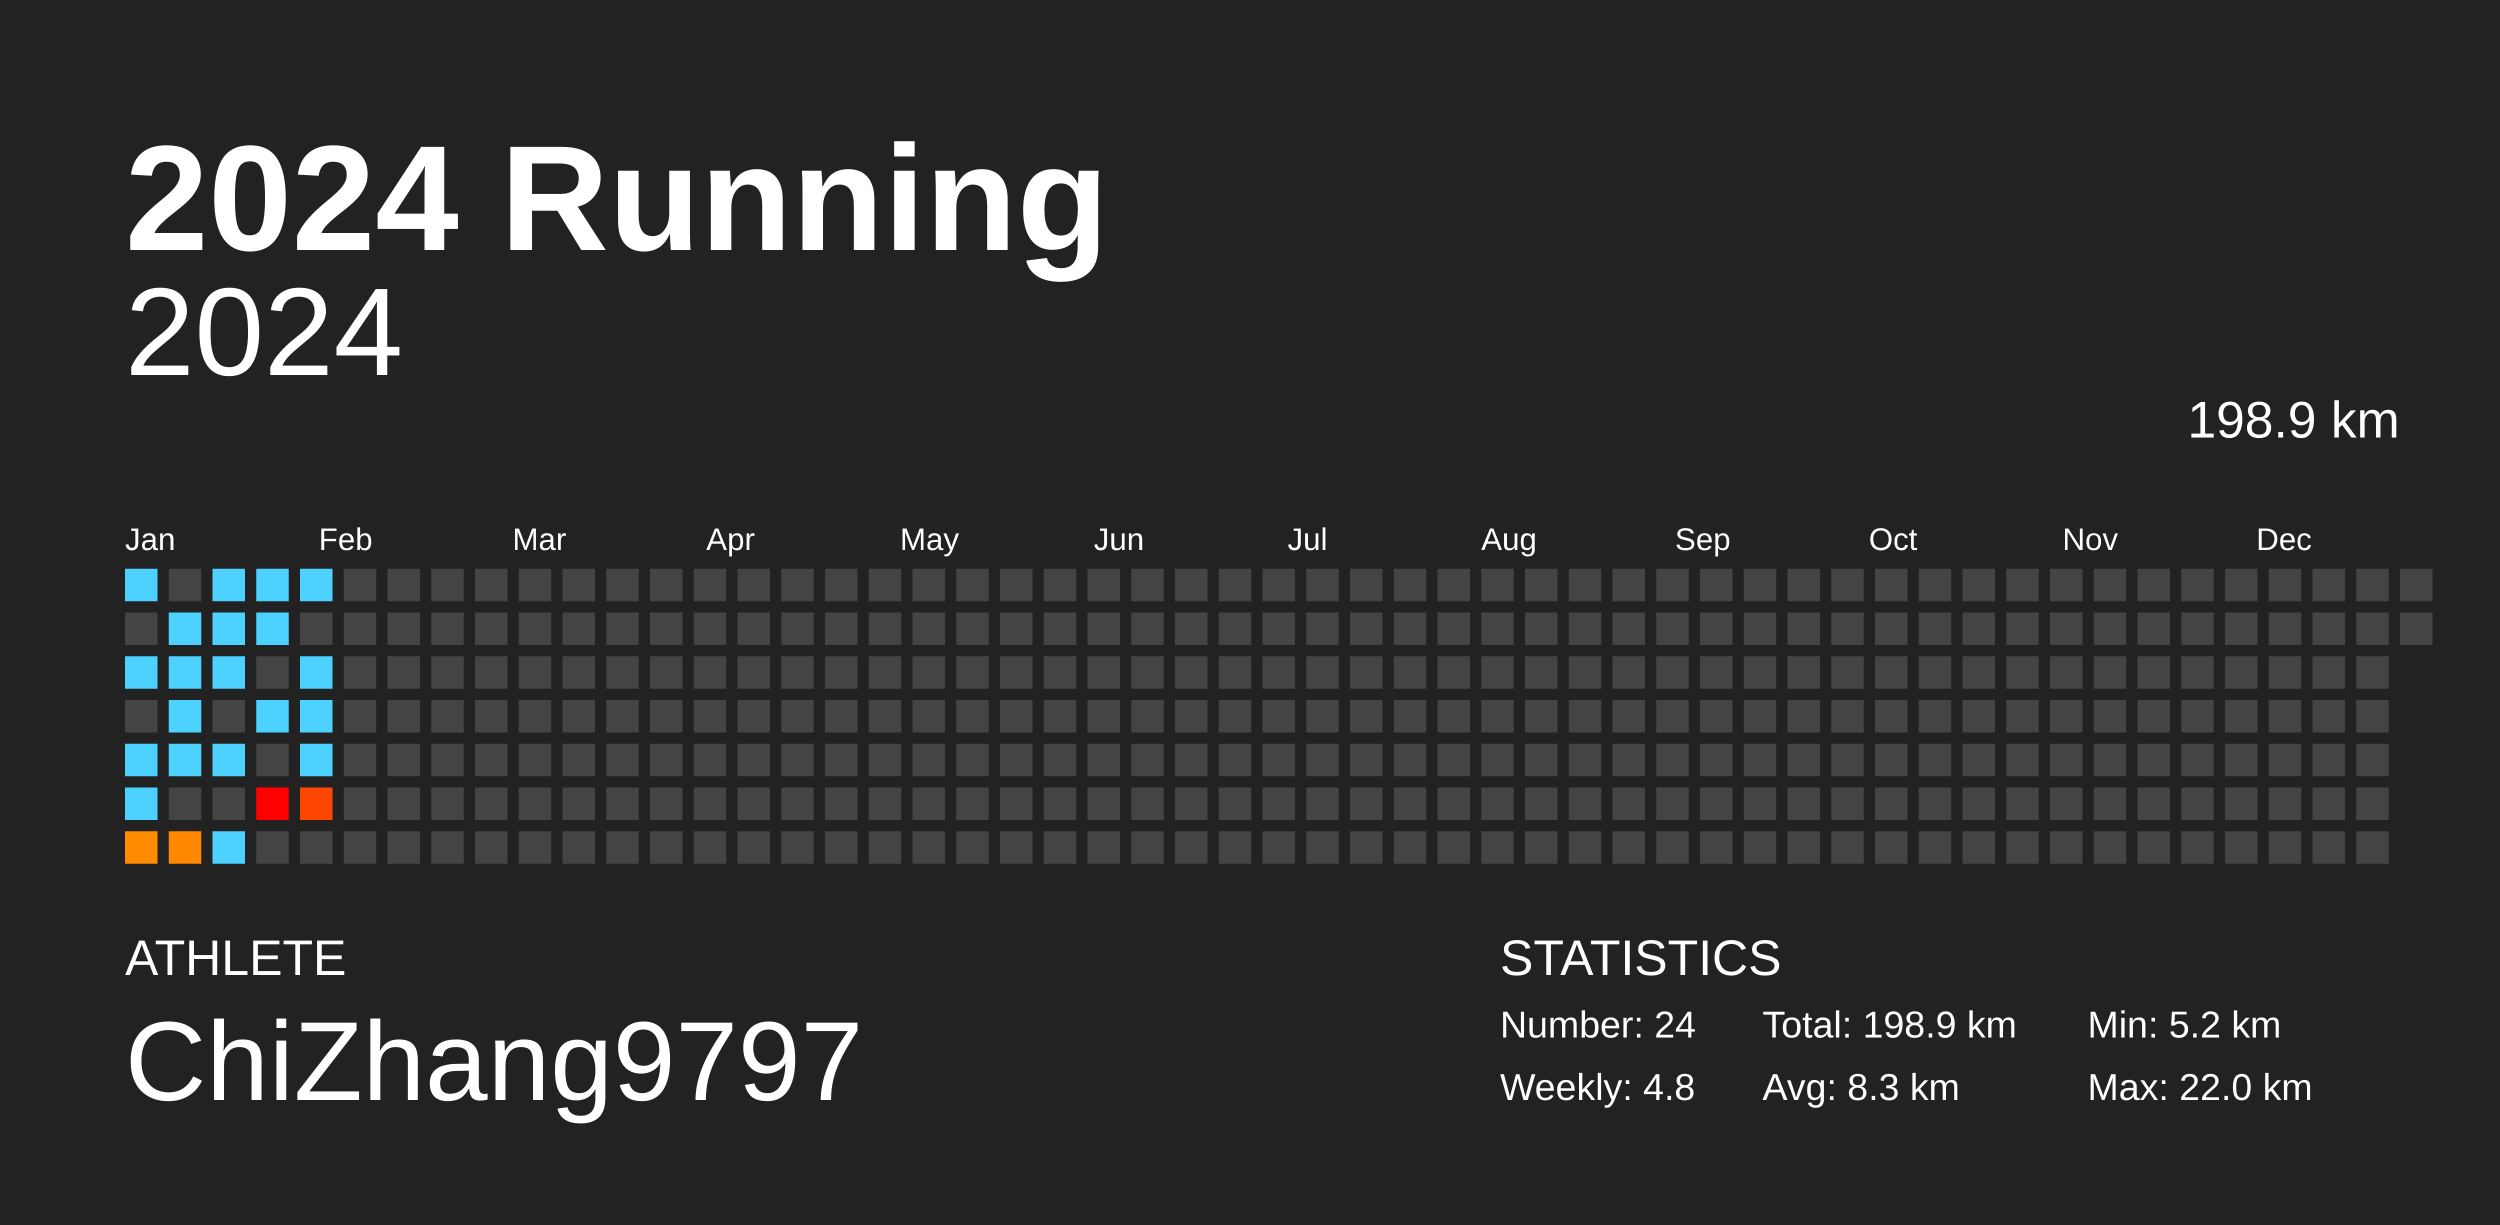
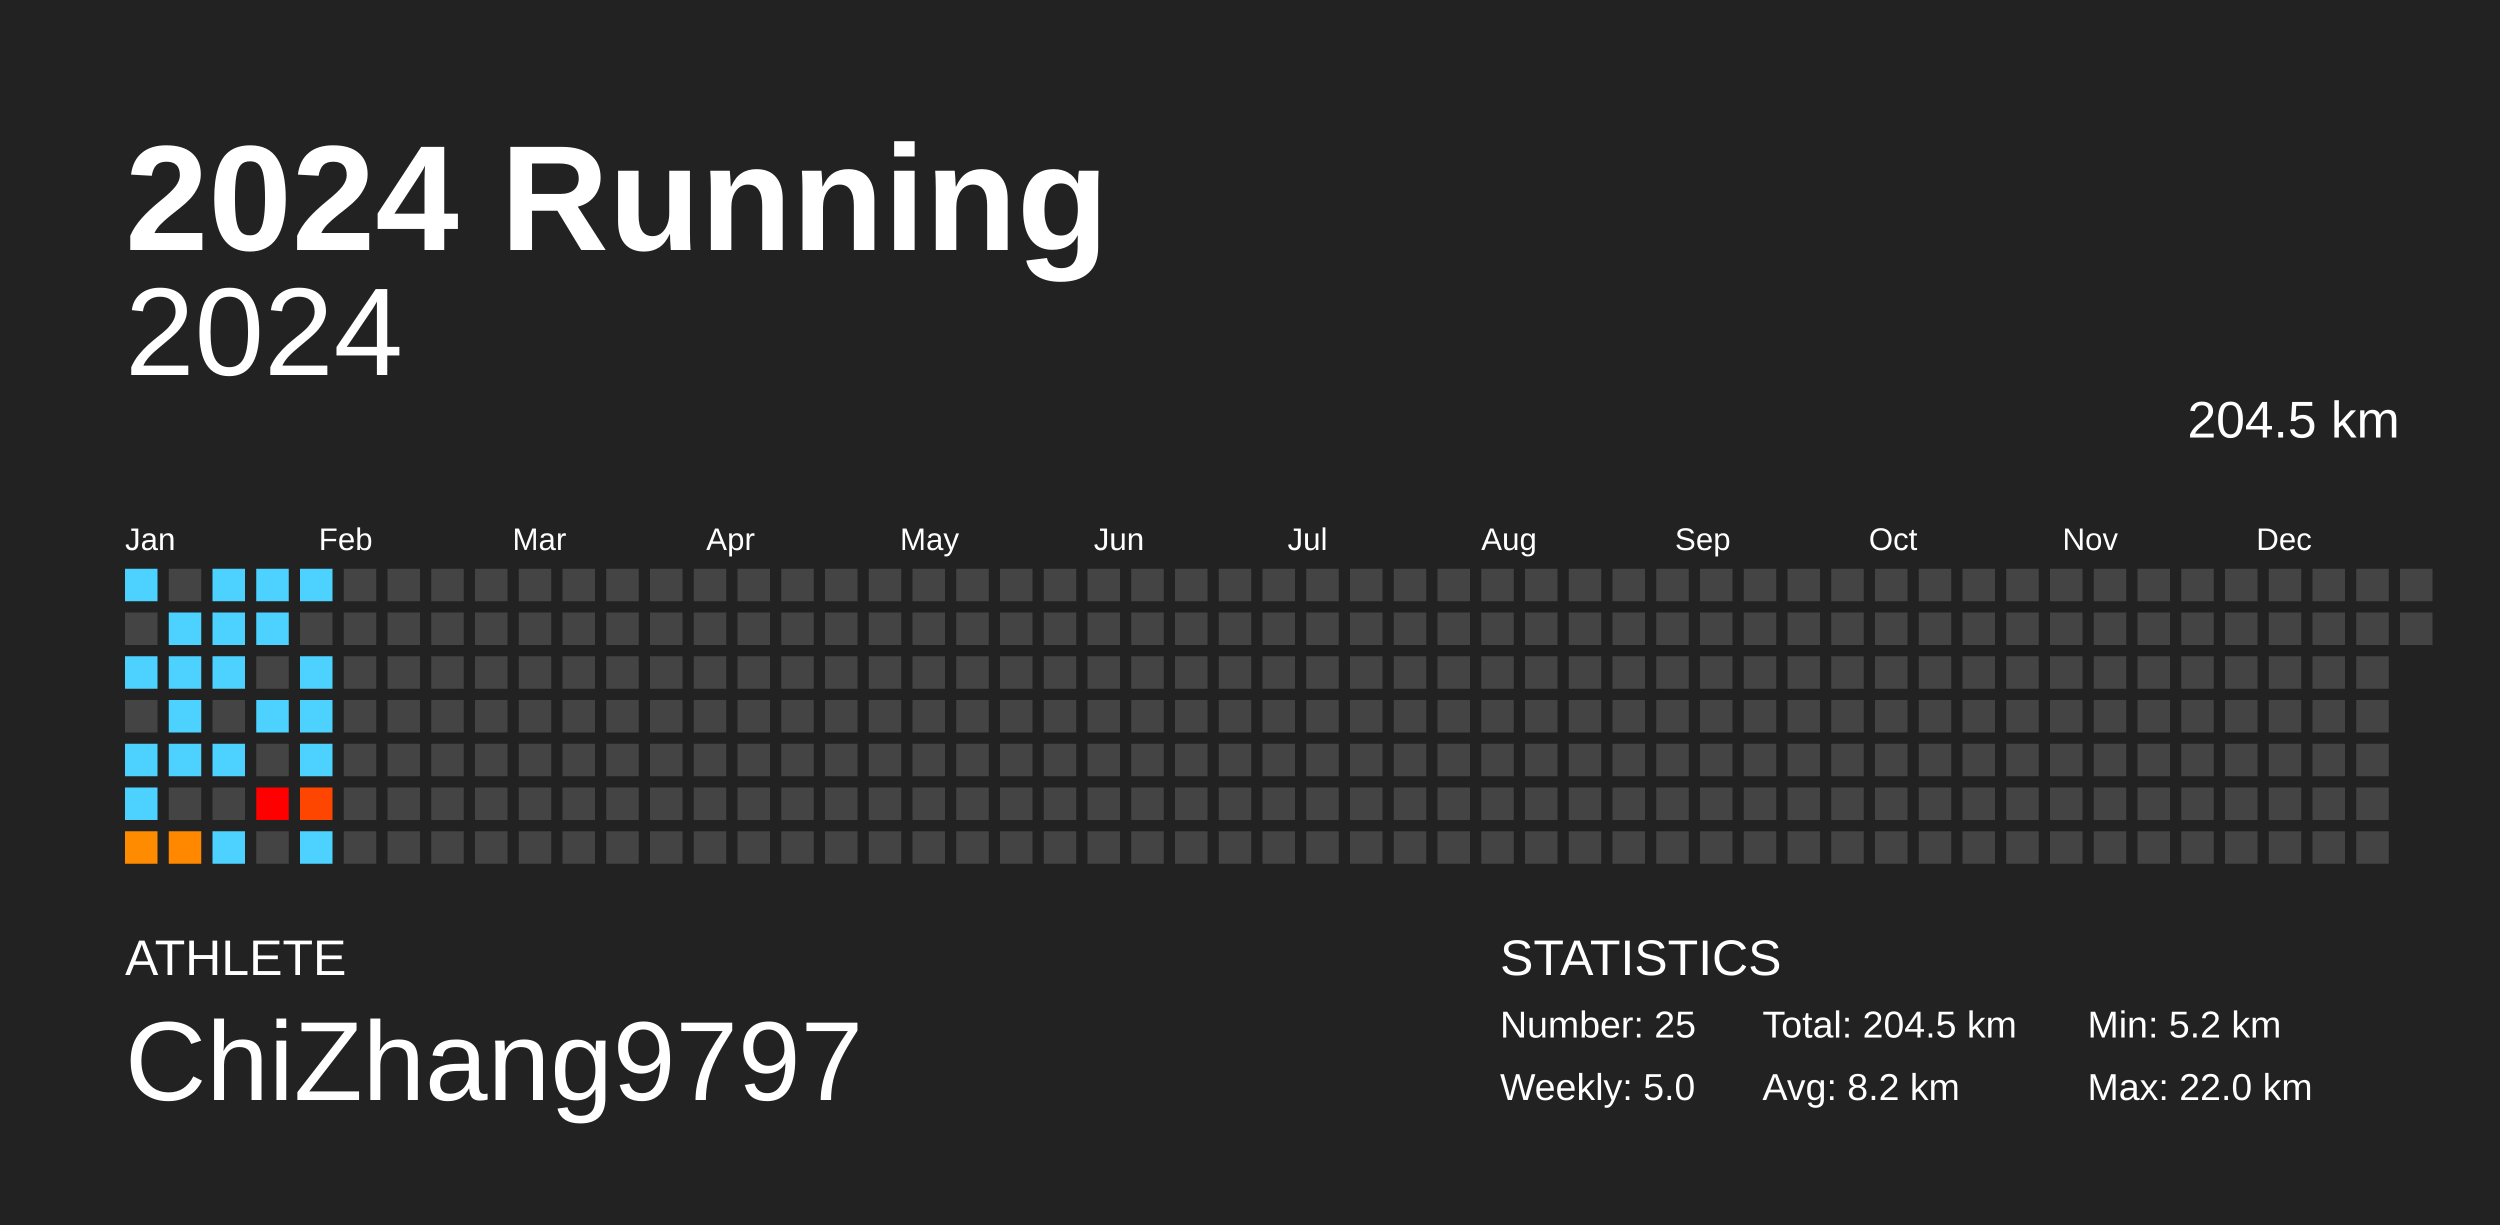
<svg xmlns="http://www.w3.org/2000/svg" baseProfile="full" height="98mm" version="1.1" viewBox="0,0,200,98" width="200mm">
  <defs />
  <rect fill="#222222" height="98" width="200" x="0" y="0" />
  <text fill="#FFFFFF" style="font-size:12px; font-family:Arial; font-weight:bold;" x="10" y="20">2024 Running</text>
  <text fill="#FFFFFF" style="font-size:4px; font-family:Arial" x="10" y="78">ATHLETE</text>
  <text fill="#FFFFFF" style="font-size:9px; font-family:Arial" x="10" y="88">ChiZhang9797</text>
  <text fill="#FFFFFF" style="font-size:4px; font-family:Arial" x="120" y="78">STATISTICS</text>
-   <text fill="#FFFFFF" style="font-size:3px; font-family:Arial" x="120" y="83">Number: 24</text>
-   <text fill="#FFFFFF" style="font-size:3px; font-family:Arial" x="120" y="88">Weekly: 4.8</text>
-   <text fill="#FFFFFF" style="font-size:3px; font-family:Arial" x="141" y="83">Total: 198.9 km</text>
-   <text fill="#FFFFFF" style="font-size:3px; font-family:Arial" x="141" y="88">Avg: 8.3 km</text>
+   <text fill="#FFFFFF" style="font-size:3px; font-family:Arial" x="120" y="83">Number: 25</text>
+   <text fill="#FFFFFF" style="font-size:3px; font-family:Arial" x="120" y="88">Weekly: 5.0</text>
+   <text fill="#FFFFFF" style="font-size:3px; font-family:Arial" x="141" y="83">Total: 204.5 km</text>
+   <text fill="#FFFFFF" style="font-size:3px; font-family:Arial" x="141" y="88">Avg: 8.2 km</text>
  <text fill="#FFFFFF" style="font-size:3px; font-family:Arial" x="167" y="83">Min: 5.2 km</text>
  <text fill="#FFFFFF" style="font-size:3px; font-family:Arial" x="167" y="88">Max: 22.0 km</text>
  <text alignment-baseline="hanging" fill="#FFFFFF" style="font-size:10.0px; font-family:Arial;" x="10" y="30">2024</text>
-   <text alignment-baseline="hanging" fill="#FFFFFF" style="font-size:4.125px; font-family:Arial;" x="175" y="35">198.9 km</text>
+   <text alignment-baseline="hanging" fill="#FFFFFF" style="font-size:4.125px; font-family:Arial;" x="175" y="35">204.5 km</text>
  <text fill="#FFFFFF" style="font-size:2.5px; font-family:Arial" x="10.0" y="44">Jan</text>
  <text fill="#FFFFFF" style="font-size:2.5px; font-family:Arial" x="25.5" y="44">Feb</text>
  <text fill="#FFFFFF" style="font-size:2.5px; font-family:Arial" x="41.0" y="44">Mar</text>
  <text fill="#FFFFFF" style="font-size:2.5px; font-family:Arial" x="56.5" y="44">Apr</text>
  <text fill="#FFFFFF" style="font-size:2.5px; font-family:Arial" x="72.0" y="44">May</text>
  <text fill="#FFFFFF" style="font-size:2.5px; font-family:Arial" x="87.5" y="44">Jun</text>
  <text fill="#FFFFFF" style="font-size:2.5px; font-family:Arial" x="103.0" y="44">Jul</text>
  <text fill="#FFFFFF" style="font-size:2.5px; font-family:Arial" x="118.5" y="44">Aug</text>
  <text fill="#FFFFFF" style="font-size:2.5px; font-family:Arial" x="134.0" y="44">Sep</text>
  <text fill="#FFFFFF" style="font-size:2.5px; font-family:Arial" x="149.5" y="44">Oct</text>
  <text fill="#FFFFFF" style="font-size:2.5px; font-family:Arial" x="165.0" y="44">Nov</text>
  <text fill="#FFFFFF" style="font-size:2.5px; font-family:Arial" x="180.5" y="44">Dec</text>
  <rect fill="#4dd2ff" height="2.6" width="2.6" x="10.0" y="45.5" />
  <rect fill="#444444" height="2.6" width="2.6" x="10.0" y="49.0" />
  <rect fill="#4dd2ff" height="2.6" width="2.6" x="10.0" y="52.5" />
  <rect fill="#444444" height="2.6" width="2.6" x="10.0" y="56.0" />
  <rect fill="#4dd2ff" height="2.6" width="2.6" x="10.0" y="59.5" />
  <rect fill="#4dd2ff" height="2.6" width="2.6" x="10.0" y="63.0" />
  <rect fill="#ff8b00" height="2.6" width="2.6" x="10.0" y="66.5" />
  <rect fill="#444444" height="2.6" width="2.6" x="13.5" y="45.5" />
  <rect fill="#4dd2ff" height="2.6" width="2.6" x="13.5" y="49.0" />
  <rect fill="#4dd2ff" height="2.6" width="2.6" x="13.5" y="52.5" />
  <rect fill="#4dd2ff" height="2.6" width="2.6" x="13.5" y="56.0" />
  <rect fill="#4dd2ff" height="2.6" width="2.6" x="13.5" y="59.5" />
  <rect fill="#444444" height="2.6" width="2.6" x="13.5" y="63.0" />
  <rect fill="#ff8800" height="2.6" width="2.6" x="13.5" y="66.5" />
  <rect fill="#4dd2ff" height="2.6" width="2.6" x="17.0" y="45.5" />
  <rect fill="#4dd2ff" height="2.6" width="2.6" x="17.0" y="49.0" />
  <rect fill="#4dd2ff" height="2.6" width="2.6" x="17.0" y="52.5" />
  <rect fill="#444444" height="2.6" width="2.6" x="17.0" y="56.0" />
  <rect fill="#4dd2ff" height="2.6" width="2.6" x="17.0" y="59.5" />
  <rect fill="#444444" height="2.6" width="2.6" x="17.0" y="63.0" />
  <rect fill="#4dd2ff" height="2.6" width="2.6" x="17.0" y="66.5" />
  <rect fill="#4dd2ff" height="2.6" width="2.6" x="20.5" y="45.5" />
  <rect fill="#4dd2ff" height="2.6" width="2.6" x="20.5" y="49.0" />
  <rect fill="#444444" height="2.6" width="2.6" x="20.5" y="52.5" />
  <rect fill="#4dd2ff" height="2.6" width="2.6" x="20.5" y="56.0" />
  <rect fill="#444444" height="2.6" width="2.6" x="20.5" y="59.5" />
  <rect fill="red" height="2.6" width="2.6" x="20.5" y="63.0" />
  <rect fill="#444444" height="2.6" width="2.6" x="20.5" y="66.5" />
  <rect fill="#4dd2ff" height="2.6" width="2.6" x="24.0" y="45.5" />
  <rect fill="#444444" height="2.6" width="2.6" x="24.0" y="49.0" />
  <rect fill="#4dd2ff" height="2.6" width="2.6" x="24.0" y="52.5" />
  <rect fill="#4dd2ff" height="2.6" width="2.6" x="24.0" y="56.0" />
  <rect fill="#4dd2ff" height="2.6" width="2.6" x="24.0" y="59.5" />
  <rect fill="#ff4600" height="2.6" width="2.6" x="24.0" y="63.0" />
-   <rect fill="#444444" height="2.6" width="2.6" x="24.0" y="66.5" />
+   <rect fill="#4dd2ff" height="2.6" width="2.6" x="24.0" y="66.5" />
  <rect fill="#444444" height="2.6" width="2.6" x="27.5" y="45.5" />
  <rect fill="#444444" height="2.6" width="2.6" x="27.5" y="49.0" />
  <rect fill="#444444" height="2.6" width="2.6" x="27.5" y="52.5" />
  <rect fill="#444444" height="2.6" width="2.6" x="27.5" y="56.0" />
  <rect fill="#444444" height="2.6" width="2.6" x="27.5" y="59.5" />
  <rect fill="#444444" height="2.6" width="2.6" x="27.5" y="63.0" />
  <rect fill="#444444" height="2.6" width="2.6" x="27.5" y="66.5" />
  <rect fill="#444444" height="2.6" width="2.6" x="31.0" y="45.5" />
  <rect fill="#444444" height="2.6" width="2.6" x="31.0" y="49.0" />
  <rect fill="#444444" height="2.6" width="2.6" x="31.0" y="52.5" />
  <rect fill="#444444" height="2.6" width="2.6" x="31.0" y="56.0" />
  <rect fill="#444444" height="2.6" width="2.6" x="31.0" y="59.5" />
  <rect fill="#444444" height="2.6" width="2.6" x="31.0" y="63.0" />
  <rect fill="#444444" height="2.6" width="2.6" x="31.0" y="66.5" />
  <rect fill="#444444" height="2.6" width="2.6" x="34.5" y="45.5" />
  <rect fill="#444444" height="2.6" width="2.6" x="34.5" y="49.0" />
  <rect fill="#444444" height="2.6" width="2.6" x="34.5" y="52.5" />
  <rect fill="#444444" height="2.6" width="2.6" x="34.5" y="56.0" />
  <rect fill="#444444" height="2.6" width="2.6" x="34.5" y="59.5" />
  <rect fill="#444444" height="2.6" width="2.6" x="34.5" y="63.0" />
  <rect fill="#444444" height="2.6" width="2.6" x="34.5" y="66.5" />
  <rect fill="#444444" height="2.6" width="2.6" x="38.0" y="45.5" />
  <rect fill="#444444" height="2.6" width="2.6" x="38.0" y="49.0" />
  <rect fill="#444444" height="2.6" width="2.6" x="38.0" y="52.5" />
  <rect fill="#444444" height="2.6" width="2.6" x="38.0" y="56.0" />
  <rect fill="#444444" height="2.6" width="2.6" x="38.0" y="59.5" />
  <rect fill="#444444" height="2.6" width="2.6" x="38.0" y="63.0" />
  <rect fill="#444444" height="2.6" width="2.6" x="38.0" y="66.5" />
  <rect fill="#444444" height="2.6" width="2.6" x="41.5" y="45.5" />
  <rect fill="#444444" height="2.6" width="2.6" x="41.5" y="49.0" />
  <rect fill="#444444" height="2.6" width="2.6" x="41.5" y="52.5" />
  <rect fill="#444444" height="2.6" width="2.6" x="41.5" y="56.0" />
  <rect fill="#444444" height="2.6" width="2.6" x="41.5" y="59.5" />
  <rect fill="#444444" height="2.6" width="2.6" x="41.5" y="63.0" />
  <rect fill="#444444" height="2.6" width="2.6" x="41.5" y="66.5" />
  <rect fill="#444444" height="2.6" width="2.6" x="45.0" y="45.5" />
  <rect fill="#444444" height="2.6" width="2.6" x="45.0" y="49.0" />
  <rect fill="#444444" height="2.6" width="2.6" x="45.0" y="52.5" />
  <rect fill="#444444" height="2.6" width="2.6" x="45.0" y="56.0" />
  <rect fill="#444444" height="2.6" width="2.6" x="45.0" y="59.5" />
  <rect fill="#444444" height="2.6" width="2.6" x="45.0" y="63.0" />
  <rect fill="#444444" height="2.6" width="2.6" x="45.0" y="66.5" />
  <rect fill="#444444" height="2.6" width="2.6" x="48.5" y="45.5" />
  <rect fill="#444444" height="2.6" width="2.6" x="48.5" y="49.0" />
  <rect fill="#444444" height="2.6" width="2.6" x="48.5" y="52.5" />
  <rect fill="#444444" height="2.6" width="2.6" x="48.5" y="56.0" />
  <rect fill="#444444" height="2.6" width="2.6" x="48.5" y="59.5" />
  <rect fill="#444444" height="2.6" width="2.6" x="48.5" y="63.0" />
  <rect fill="#444444" height="2.6" width="2.6" x="48.5" y="66.5" />
  <rect fill="#444444" height="2.6" width="2.6" x="52.0" y="45.5" />
  <rect fill="#444444" height="2.6" width="2.6" x="52.0" y="49.0" />
  <rect fill="#444444" height="2.6" width="2.6" x="52.0" y="52.5" />
  <rect fill="#444444" height="2.6" width="2.6" x="52.0" y="56.0" />
  <rect fill="#444444" height="2.6" width="2.6" x="52.0" y="59.5" />
  <rect fill="#444444" height="2.6" width="2.6" x="52.0" y="63.0" />
  <rect fill="#444444" height="2.6" width="2.6" x="52.0" y="66.5" />
  <rect fill="#444444" height="2.6" width="2.6" x="55.5" y="45.5" />
  <rect fill="#444444" height="2.6" width="2.6" x="55.5" y="49.0" />
  <rect fill="#444444" height="2.6" width="2.6" x="55.5" y="52.5" />
  <rect fill="#444444" height="2.6" width="2.6" x="55.5" y="56.0" />
  <rect fill="#444444" height="2.6" width="2.6" x="55.5" y="59.5" />
  <rect fill="#444444" height="2.6" width="2.6" x="55.5" y="63.0" />
  <rect fill="#444444" height="2.6" width="2.6" x="55.5" y="66.5" />
  <rect fill="#444444" height="2.6" width="2.6" x="59.0" y="45.5" />
  <rect fill="#444444" height="2.6" width="2.6" x="59.0" y="49.0" />
  <rect fill="#444444" height="2.6" width="2.6" x="59.0" y="52.5" />
  <rect fill="#444444" height="2.6" width="2.6" x="59.0" y="56.0" />
  <rect fill="#444444" height="2.6" width="2.6" x="59.0" y="59.5" />
  <rect fill="#444444" height="2.6" width="2.6" x="59.0" y="63.0" />
  <rect fill="#444444" height="2.6" width="2.6" x="59.0" y="66.5" />
  <rect fill="#444444" height="2.6" width="2.6" x="62.5" y="45.5" />
  <rect fill="#444444" height="2.6" width="2.6" x="62.5" y="49.0" />
  <rect fill="#444444" height="2.6" width="2.6" x="62.5" y="52.5" />
  <rect fill="#444444" height="2.6" width="2.6" x="62.5" y="56.0" />
  <rect fill="#444444" height="2.6" width="2.6" x="62.5" y="59.5" />
  <rect fill="#444444" height="2.6" width="2.6" x="62.5" y="63.0" />
  <rect fill="#444444" height="2.6" width="2.6" x="62.5" y="66.5" />
  <rect fill="#444444" height="2.6" width="2.6" x="66.0" y="45.5" />
  <rect fill="#444444" height="2.6" width="2.6" x="66.0" y="49.0" />
  <rect fill="#444444" height="2.6" width="2.6" x="66.0" y="52.5" />
  <rect fill="#444444" height="2.6" width="2.6" x="66.0" y="56.0" />
  <rect fill="#444444" height="2.6" width="2.6" x="66.0" y="59.5" />
  <rect fill="#444444" height="2.6" width="2.6" x="66.0" y="63.0" />
  <rect fill="#444444" height="2.6" width="2.6" x="66.0" y="66.5" />
  <rect fill="#444444" height="2.6" width="2.6" x="69.5" y="45.5" />
  <rect fill="#444444" height="2.6" width="2.6" x="69.5" y="49.0" />
  <rect fill="#444444" height="2.6" width="2.6" x="69.5" y="52.5" />
  <rect fill="#444444" height="2.6" width="2.6" x="69.5" y="56.0" />
  <rect fill="#444444" height="2.6" width="2.6" x="69.5" y="59.5" />
  <rect fill="#444444" height="2.6" width="2.6" x="69.5" y="63.0" />
  <rect fill="#444444" height="2.6" width="2.6" x="69.5" y="66.5" />
  <rect fill="#444444" height="2.6" width="2.6" x="73.0" y="45.5" />
  <rect fill="#444444" height="2.6" width="2.6" x="73.0" y="49.0" />
  <rect fill="#444444" height="2.6" width="2.6" x="73.0" y="52.5" />
  <rect fill="#444444" height="2.6" width="2.6" x="73.0" y="56.0" />
  <rect fill="#444444" height="2.6" width="2.6" x="73.0" y="59.5" />
  <rect fill="#444444" height="2.6" width="2.6" x="73.0" y="63.0" />
  <rect fill="#444444" height="2.6" width="2.6" x="73.0" y="66.5" />
  <rect fill="#444444" height="2.6" width="2.6" x="76.5" y="45.5" />
  <rect fill="#444444" height="2.6" width="2.6" x="76.5" y="49.0" />
  <rect fill="#444444" height="2.6" width="2.6" x="76.5" y="52.5" />
  <rect fill="#444444" height="2.6" width="2.6" x="76.5" y="56.0" />
  <rect fill="#444444" height="2.6" width="2.6" x="76.5" y="59.5" />
  <rect fill="#444444" height="2.6" width="2.6" x="76.5" y="63.0" />
  <rect fill="#444444" height="2.6" width="2.6" x="76.5" y="66.5" />
  <rect fill="#444444" height="2.6" width="2.6" x="80.0" y="45.5" />
  <rect fill="#444444" height="2.6" width="2.6" x="80.0" y="49.0" />
  <rect fill="#444444" height="2.6" width="2.6" x="80.0" y="52.5" />
  <rect fill="#444444" height="2.6" width="2.6" x="80.0" y="56.0" />
  <rect fill="#444444" height="2.6" width="2.6" x="80.0" y="59.5" />
  <rect fill="#444444" height="2.6" width="2.6" x="80.0" y="63.0" />
  <rect fill="#444444" height="2.6" width="2.6" x="80.0" y="66.5" />
  <rect fill="#444444" height="2.6" width="2.6" x="83.5" y="45.5" />
  <rect fill="#444444" height="2.6" width="2.6" x="83.5" y="49.0" />
  <rect fill="#444444" height="2.6" width="2.6" x="83.5" y="52.5" />
  <rect fill="#444444" height="2.6" width="2.6" x="83.5" y="56.0" />
  <rect fill="#444444" height="2.6" width="2.6" x="83.5" y="59.5" />
  <rect fill="#444444" height="2.6" width="2.6" x="83.5" y="63.0" />
  <rect fill="#444444" height="2.6" width="2.6" x="83.5" y="66.5" />
  <rect fill="#444444" height="2.6" width="2.6" x="87.0" y="45.5" />
  <rect fill="#444444" height="2.6" width="2.6" x="87.0" y="49.0" />
  <rect fill="#444444" height="2.6" width="2.6" x="87.0" y="52.5" />
  <rect fill="#444444" height="2.6" width="2.6" x="87.0" y="56.0" />
  <rect fill="#444444" height="2.6" width="2.6" x="87.0" y="59.5" />
  <rect fill="#444444" height="2.6" width="2.6" x="87.0" y="63.0" />
  <rect fill="#444444" height="2.6" width="2.6" x="87.0" y="66.5" />
  <rect fill="#444444" height="2.6" width="2.6" x="90.5" y="45.5" />
  <rect fill="#444444" height="2.6" width="2.6" x="90.5" y="49.0" />
  <rect fill="#444444" height="2.6" width="2.6" x="90.5" y="52.5" />
  <rect fill="#444444" height="2.6" width="2.6" x="90.5" y="56.0" />
  <rect fill="#444444" height="2.6" width="2.6" x="90.5" y="59.5" />
  <rect fill="#444444" height="2.6" width="2.6" x="90.5" y="63.0" />
  <rect fill="#444444" height="2.6" width="2.6" x="90.5" y="66.5" />
  <rect fill="#444444" height="2.6" width="2.6" x="94.0" y="45.5" />
  <rect fill="#444444" height="2.6" width="2.6" x="94.0" y="49.0" />
  <rect fill="#444444" height="2.6" width="2.6" x="94.0" y="52.5" />
  <rect fill="#444444" height="2.6" width="2.6" x="94.0" y="56.0" />
  <rect fill="#444444" height="2.6" width="2.6" x="94.0" y="59.5" />
  <rect fill="#444444" height="2.6" width="2.6" x="94.0" y="63.0" />
  <rect fill="#444444" height="2.6" width="2.6" x="94.0" y="66.5" />
  <rect fill="#444444" height="2.6" width="2.6" x="97.5" y="45.5" />
  <rect fill="#444444" height="2.6" width="2.6" x="97.5" y="49.0" />
  <rect fill="#444444" height="2.6" width="2.6" x="97.5" y="52.5" />
  <rect fill="#444444" height="2.6" width="2.6" x="97.5" y="56.0" />
  <rect fill="#444444" height="2.6" width="2.6" x="97.5" y="59.5" />
  <rect fill="#444444" height="2.6" width="2.6" x="97.5" y="63.0" />
  <rect fill="#444444" height="2.6" width="2.6" x="97.5" y="66.5" />
  <rect fill="#444444" height="2.6" width="2.6" x="101.0" y="45.5" />
  <rect fill="#444444" height="2.6" width="2.6" x="101.0" y="49.0" />
  <rect fill="#444444" height="2.6" width="2.6" x="101.0" y="52.5" />
  <rect fill="#444444" height="2.6" width="2.6" x="101.0" y="56.0" />
  <rect fill="#444444" height="2.6" width="2.6" x="101.0" y="59.5" />
  <rect fill="#444444" height="2.6" width="2.6" x="101.0" y="63.0" />
  <rect fill="#444444" height="2.6" width="2.6" x="101.0" y="66.5" />
  <rect fill="#444444" height="2.6" width="2.6" x="104.5" y="45.5" />
  <rect fill="#444444" height="2.6" width="2.6" x="104.5" y="49.0" />
  <rect fill="#444444" height="2.6" width="2.6" x="104.5" y="52.5" />
  <rect fill="#444444" height="2.6" width="2.6" x="104.5" y="56.0" />
  <rect fill="#444444" height="2.6" width="2.6" x="104.5" y="59.5" />
  <rect fill="#444444" height="2.6" width="2.6" x="104.5" y="63.0" />
  <rect fill="#444444" height="2.6" width="2.6" x="104.5" y="66.5" />
  <rect fill="#444444" height="2.6" width="2.6" x="108.0" y="45.5" />
  <rect fill="#444444" height="2.6" width="2.6" x="108.0" y="49.0" />
  <rect fill="#444444" height="2.6" width="2.6" x="108.0" y="52.5" />
  <rect fill="#444444" height="2.6" width="2.6" x="108.0" y="56.0" />
  <rect fill="#444444" height="2.6" width="2.6" x="108.0" y="59.5" />
  <rect fill="#444444" height="2.6" width="2.6" x="108.0" y="63.0" />
  <rect fill="#444444" height="2.6" width="2.6" x="108.0" y="66.5" />
  <rect fill="#444444" height="2.6" width="2.6" x="111.5" y="45.5" />
  <rect fill="#444444" height="2.6" width="2.6" x="111.5" y="49.0" />
  <rect fill="#444444" height="2.6" width="2.6" x="111.5" y="52.5" />
  <rect fill="#444444" height="2.6" width="2.6" x="111.5" y="56.0" />
  <rect fill="#444444" height="2.6" width="2.6" x="111.5" y="59.5" />
  <rect fill="#444444" height="2.6" width="2.6" x="111.5" y="63.0" />
  <rect fill="#444444" height="2.6" width="2.6" x="111.5" y="66.5" />
  <rect fill="#444444" height="2.6" width="2.6" x="115.0" y="45.5" />
  <rect fill="#444444" height="2.6" width="2.6" x="115.0" y="49.0" />
  <rect fill="#444444" height="2.6" width="2.6" x="115.0" y="52.5" />
  <rect fill="#444444" height="2.6" width="2.6" x="115.0" y="56.0" />
  <rect fill="#444444" height="2.6" width="2.6" x="115.0" y="59.5" />
  <rect fill="#444444" height="2.6" width="2.6" x="115.0" y="63.0" />
  <rect fill="#444444" height="2.6" width="2.6" x="115.0" y="66.5" />
  <rect fill="#444444" height="2.6" width="2.6" x="118.5" y="45.5" />
  <rect fill="#444444" height="2.6" width="2.6" x="118.5" y="49.0" />
  <rect fill="#444444" height="2.6" width="2.6" x="118.5" y="52.5" />
  <rect fill="#444444" height="2.6" width="2.6" x="118.5" y="56.0" />
  <rect fill="#444444" height="2.6" width="2.6" x="118.5" y="59.5" />
  <rect fill="#444444" height="2.6" width="2.6" x="118.5" y="63.0" />
  <rect fill="#444444" height="2.6" width="2.6" x="118.5" y="66.5" />
  <rect fill="#444444" height="2.6" width="2.6" x="122.0" y="45.5" />
  <rect fill="#444444" height="2.6" width="2.6" x="122.0" y="49.0" />
  <rect fill="#444444" height="2.6" width="2.6" x="122.0" y="52.5" />
  <rect fill="#444444" height="2.6" width="2.6" x="122.0" y="56.0" />
  <rect fill="#444444" height="2.6" width="2.6" x="122.0" y="59.5" />
  <rect fill="#444444" height="2.6" width="2.6" x="122.0" y="63.0" />
  <rect fill="#444444" height="2.6" width="2.6" x="122.0" y="66.5" />
  <rect fill="#444444" height="2.6" width="2.6" x="125.5" y="45.5" />
  <rect fill="#444444" height="2.6" width="2.6" x="125.5" y="49.0" />
  <rect fill="#444444" height="2.6" width="2.6" x="125.5" y="52.5" />
  <rect fill="#444444" height="2.6" width="2.6" x="125.5" y="56.0" />
  <rect fill="#444444" height="2.6" width="2.6" x="125.5" y="59.5" />
  <rect fill="#444444" height="2.6" width="2.6" x="125.5" y="63.0" />
  <rect fill="#444444" height="2.6" width="2.6" x="125.5" y="66.5" />
  <rect fill="#444444" height="2.6" width="2.6" x="129.0" y="45.5" />
  <rect fill="#444444" height="2.6" width="2.6" x="129.0" y="49.0" />
  <rect fill="#444444" height="2.6" width="2.6" x="129.0" y="52.5" />
  <rect fill="#444444" height="2.6" width="2.6" x="129.0" y="56.0" />
  <rect fill="#444444" height="2.6" width="2.6" x="129.0" y="59.5" />
  <rect fill="#444444" height="2.6" width="2.6" x="129.0" y="63.0" />
  <rect fill="#444444" height="2.6" width="2.6" x="129.0" y="66.5" />
  <rect fill="#444444" height="2.6" width="2.6" x="132.5" y="45.5" />
  <rect fill="#444444" height="2.6" width="2.6" x="132.5" y="49.0" />
  <rect fill="#444444" height="2.6" width="2.6" x="132.5" y="52.5" />
  <rect fill="#444444" height="2.6" width="2.6" x="132.5" y="56.0" />
  <rect fill="#444444" height="2.6" width="2.6" x="132.5" y="59.5" />
  <rect fill="#444444" height="2.6" width="2.6" x="132.5" y="63.0" />
  <rect fill="#444444" height="2.6" width="2.6" x="132.5" y="66.5" />
  <rect fill="#444444" height="2.6" width="2.6" x="136.0" y="45.5" />
  <rect fill="#444444" height="2.6" width="2.6" x="136.0" y="49.0" />
  <rect fill="#444444" height="2.6" width="2.6" x="136.0" y="52.5" />
  <rect fill="#444444" height="2.6" width="2.6" x="136.0" y="56.0" />
  <rect fill="#444444" height="2.6" width="2.6" x="136.0" y="59.5" />
  <rect fill="#444444" height="2.6" width="2.6" x="136.0" y="63.0" />
  <rect fill="#444444" height="2.6" width="2.6" x="136.0" y="66.5" />
  <rect fill="#444444" height="2.6" width="2.6" x="139.5" y="45.5" />
  <rect fill="#444444" height="2.6" width="2.6" x="139.5" y="49.0" />
  <rect fill="#444444" height="2.6" width="2.6" x="139.5" y="52.5" />
  <rect fill="#444444" height="2.6" width="2.6" x="139.5" y="56.0" />
  <rect fill="#444444" height="2.6" width="2.6" x="139.5" y="59.5" />
  <rect fill="#444444" height="2.6" width="2.6" x="139.5" y="63.0" />
  <rect fill="#444444" height="2.6" width="2.6" x="139.5" y="66.5" />
  <rect fill="#444444" height="2.6" width="2.6" x="143.0" y="45.5" />
  <rect fill="#444444" height="2.6" width="2.6" x="143.0" y="49.0" />
  <rect fill="#444444" height="2.6" width="2.6" x="143.0" y="52.5" />
  <rect fill="#444444" height="2.6" width="2.6" x="143.0" y="56.0" />
  <rect fill="#444444" height="2.6" width="2.6" x="143.0" y="59.5" />
  <rect fill="#444444" height="2.6" width="2.6" x="143.0" y="63.0" />
  <rect fill="#444444" height="2.6" width="2.6" x="143.0" y="66.5" />
  <rect fill="#444444" height="2.6" width="2.6" x="146.5" y="45.5" />
  <rect fill="#444444" height="2.6" width="2.6" x="146.5" y="49.0" />
  <rect fill="#444444" height="2.6" width="2.6" x="146.5" y="52.5" />
  <rect fill="#444444" height="2.6" width="2.6" x="146.5" y="56.0" />
  <rect fill="#444444" height="2.6" width="2.6" x="146.5" y="59.5" />
  <rect fill="#444444" height="2.6" width="2.6" x="146.5" y="63.0" />
  <rect fill="#444444" height="2.6" width="2.6" x="146.5" y="66.5" />
  <rect fill="#444444" height="2.6" width="2.6" x="150.0" y="45.5" />
  <rect fill="#444444" height="2.6" width="2.6" x="150.0" y="49.0" />
  <rect fill="#444444" height="2.6" width="2.6" x="150.0" y="52.5" />
  <rect fill="#444444" height="2.6" width="2.6" x="150.0" y="56.0" />
  <rect fill="#444444" height="2.6" width="2.6" x="150.0" y="59.5" />
  <rect fill="#444444" height="2.6" width="2.6" x="150.0" y="63.0" />
  <rect fill="#444444" height="2.6" width="2.6" x="150.0" y="66.5" />
  <rect fill="#444444" height="2.6" width="2.6" x="153.5" y="45.5" />
  <rect fill="#444444" height="2.6" width="2.6" x="153.5" y="49.0" />
  <rect fill="#444444" height="2.6" width="2.6" x="153.5" y="52.5" />
  <rect fill="#444444" height="2.6" width="2.6" x="153.5" y="56.0" />
  <rect fill="#444444" height="2.6" width="2.6" x="153.5" y="59.5" />
  <rect fill="#444444" height="2.6" width="2.6" x="153.5" y="63.0" />
  <rect fill="#444444" height="2.6" width="2.6" x="153.5" y="66.5" />
  <rect fill="#444444" height="2.6" width="2.6" x="157.0" y="45.5" />
  <rect fill="#444444" height="2.6" width="2.6" x="157.0" y="49.0" />
  <rect fill="#444444" height="2.6" width="2.6" x="157.0" y="52.5" />
  <rect fill="#444444" height="2.6" width="2.6" x="157.0" y="56.0" />
  <rect fill="#444444" height="2.6" width="2.6" x="157.0" y="59.5" />
  <rect fill="#444444" height="2.6" width="2.6" x="157.0" y="63.0" />
  <rect fill="#444444" height="2.6" width="2.6" x="157.0" y="66.5" />
  <rect fill="#444444" height="2.6" width="2.6" x="160.5" y="45.5" />
  <rect fill="#444444" height="2.6" width="2.6" x="160.5" y="49.0" />
  <rect fill="#444444" height="2.6" width="2.6" x="160.5" y="52.5" />
  <rect fill="#444444" height="2.6" width="2.6" x="160.5" y="56.0" />
  <rect fill="#444444" height="2.6" width="2.6" x="160.5" y="59.5" />
  <rect fill="#444444" height="2.6" width="2.6" x="160.5" y="63.0" />
  <rect fill="#444444" height="2.6" width="2.6" x="160.5" y="66.5" />
  <rect fill="#444444" height="2.6" width="2.6" x="164.0" y="45.5" />
  <rect fill="#444444" height="2.6" width="2.6" x="164.0" y="49.0" />
  <rect fill="#444444" height="2.6" width="2.6" x="164.0" y="52.5" />
  <rect fill="#444444" height="2.6" width="2.6" x="164.0" y="56.0" />
  <rect fill="#444444" height="2.6" width="2.6" x="164.0" y="59.5" />
  <rect fill="#444444" height="2.6" width="2.6" x="164.0" y="63.0" />
  <rect fill="#444444" height="2.6" width="2.6" x="164.0" y="66.5" />
  <rect fill="#444444" height="2.6" width="2.6" x="167.5" y="45.5" />
  <rect fill="#444444" height="2.6" width="2.6" x="167.5" y="49.0" />
  <rect fill="#444444" height="2.6" width="2.6" x="167.5" y="52.5" />
  <rect fill="#444444" height="2.6" width="2.6" x="167.5" y="56.0" />
  <rect fill="#444444" height="2.6" width="2.6" x="167.5" y="59.5" />
  <rect fill="#444444" height="2.6" width="2.6" x="167.5" y="63.0" />
  <rect fill="#444444" height="2.6" width="2.6" x="167.5" y="66.5" />
  <rect fill="#444444" height="2.6" width="2.6" x="171.0" y="45.5" />
  <rect fill="#444444" height="2.6" width="2.6" x="171.0" y="49.0" />
  <rect fill="#444444" height="2.6" width="2.6" x="171.0" y="52.5" />
  <rect fill="#444444" height="2.6" width="2.6" x="171.0" y="56.0" />
  <rect fill="#444444" height="2.6" width="2.6" x="171.0" y="59.5" />
  <rect fill="#444444" height="2.6" width="2.6" x="171.0" y="63.0" />
  <rect fill="#444444" height="2.6" width="2.6" x="171.0" y="66.5" />
  <rect fill="#444444" height="2.6" width="2.6" x="174.5" y="45.5" />
  <rect fill="#444444" height="2.6" width="2.6" x="174.5" y="49.0" />
  <rect fill="#444444" height="2.6" width="2.6" x="174.5" y="52.5" />
  <rect fill="#444444" height="2.6" width="2.6" x="174.5" y="56.0" />
  <rect fill="#444444" height="2.6" width="2.6" x="174.5" y="59.5" />
  <rect fill="#444444" height="2.6" width="2.6" x="174.5" y="63.0" />
  <rect fill="#444444" height="2.6" width="2.6" x="174.5" y="66.5" />
  <rect fill="#444444" height="2.6" width="2.6" x="178.0" y="45.5" />
  <rect fill="#444444" height="2.6" width="2.6" x="178.0" y="49.0" />
  <rect fill="#444444" height="2.6" width="2.6" x="178.0" y="52.5" />
  <rect fill="#444444" height="2.6" width="2.6" x="178.0" y="56.0" />
  <rect fill="#444444" height="2.6" width="2.6" x="178.0" y="59.5" />
  <rect fill="#444444" height="2.6" width="2.6" x="178.0" y="63.0" />
  <rect fill="#444444" height="2.6" width="2.6" x="178.0" y="66.5" />
  <rect fill="#444444" height="2.6" width="2.6" x="181.5" y="45.5" />
  <rect fill="#444444" height="2.6" width="2.6" x="181.5" y="49.0" />
  <rect fill="#444444" height="2.6" width="2.6" x="181.5" y="52.5" />
  <rect fill="#444444" height="2.6" width="2.6" x="181.5" y="56.0" />
  <rect fill="#444444" height="2.6" width="2.6" x="181.5" y="59.5" />
  <rect fill="#444444" height="2.6" width="2.6" x="181.5" y="63.0" />
  <rect fill="#444444" height="2.6" width="2.6" x="181.5" y="66.5" />
  <rect fill="#444444" height="2.6" width="2.6" x="185.0" y="45.5" />
  <rect fill="#444444" height="2.6" width="2.6" x="185.0" y="49.0" />
  <rect fill="#444444" height="2.6" width="2.6" x="185.0" y="52.5" />
  <rect fill="#444444" height="2.6" width="2.6" x="185.0" y="56.0" />
  <rect fill="#444444" height="2.6" width="2.6" x="185.0" y="59.5" />
  <rect fill="#444444" height="2.6" width="2.6" x="185.0" y="63.0" />
  <rect fill="#444444" height="2.6" width="2.6" x="185.0" y="66.5" />
  <rect fill="#444444" height="2.6" width="2.6" x="188.5" y="45.5" />
  <rect fill="#444444" height="2.6" width="2.6" x="188.5" y="49.0" />
  <rect fill="#444444" height="2.6" width="2.6" x="188.5" y="52.5" />
  <rect fill="#444444" height="2.6" width="2.6" x="188.5" y="56.0" />
  <rect fill="#444444" height="2.6" width="2.6" x="188.5" y="59.5" />
  <rect fill="#444444" height="2.6" width="2.6" x="188.5" y="63.0" />
  <rect fill="#444444" height="2.6" width="2.6" x="188.5" y="66.5" />
  <rect fill="#444444" height="2.6" width="2.6" x="192.0" y="45.5" />
  <rect fill="#444444" height="2.6" width="2.6" x="192.0" y="49.0" />
</svg>
